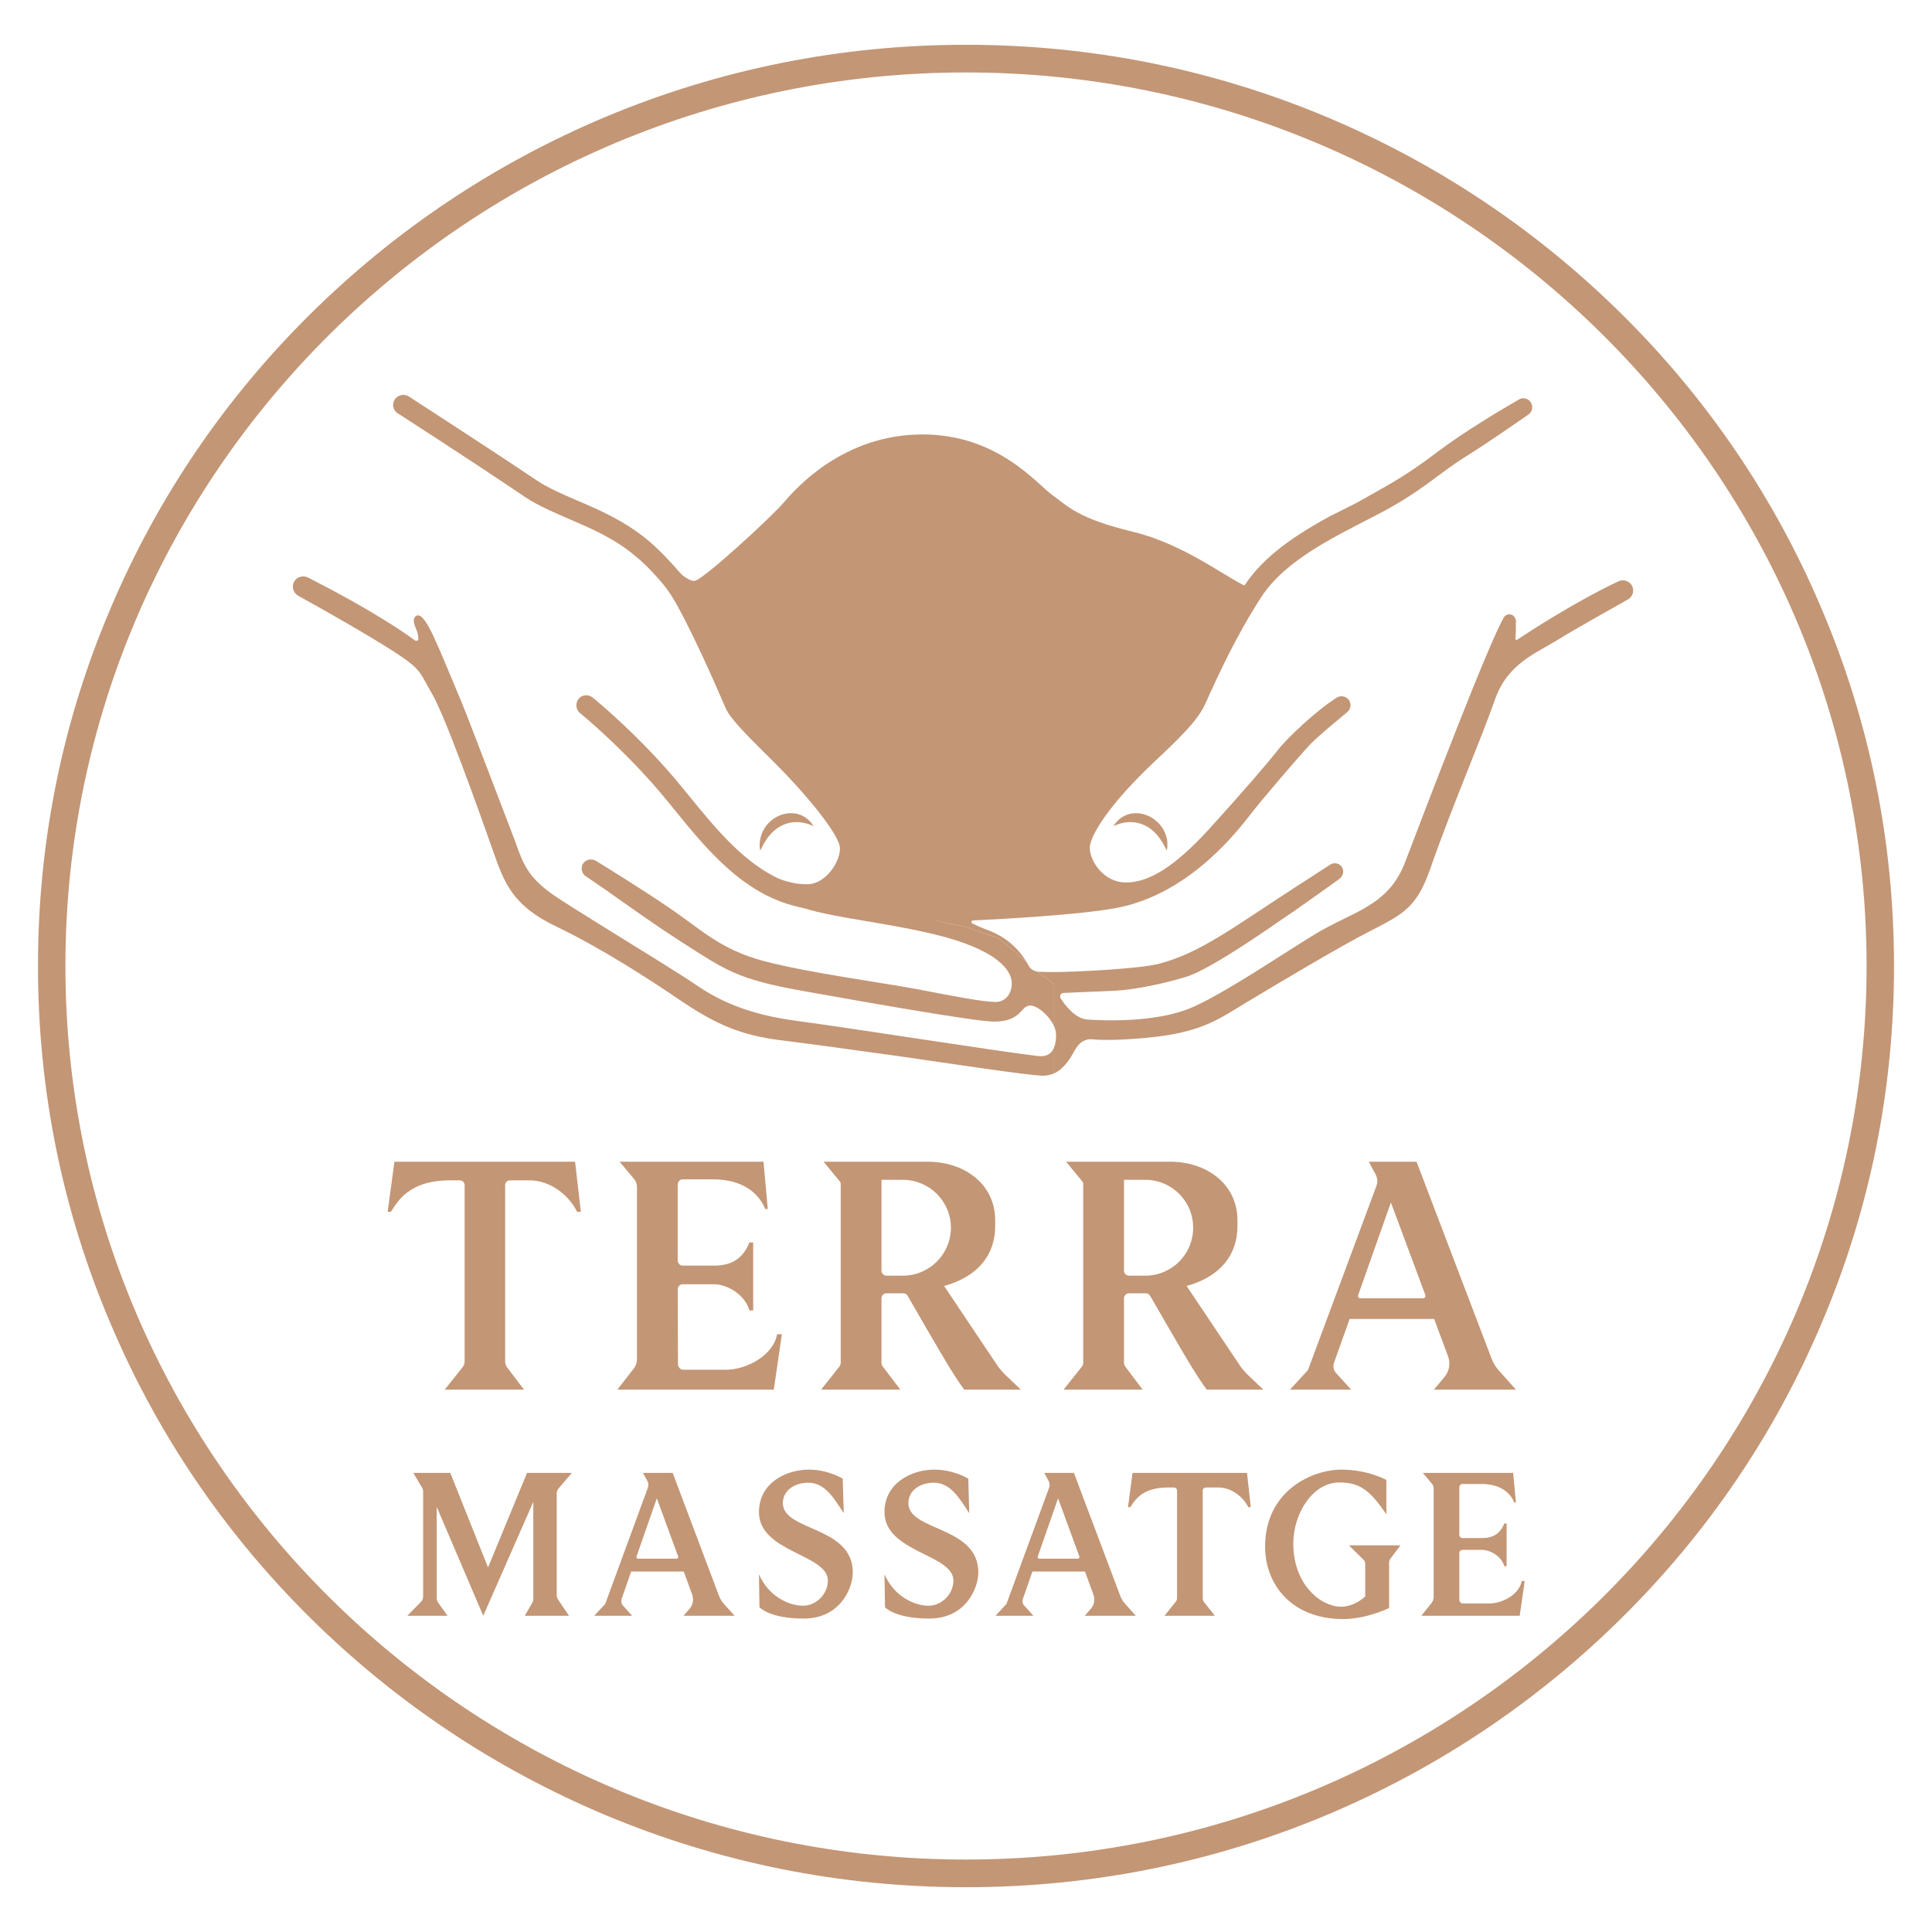
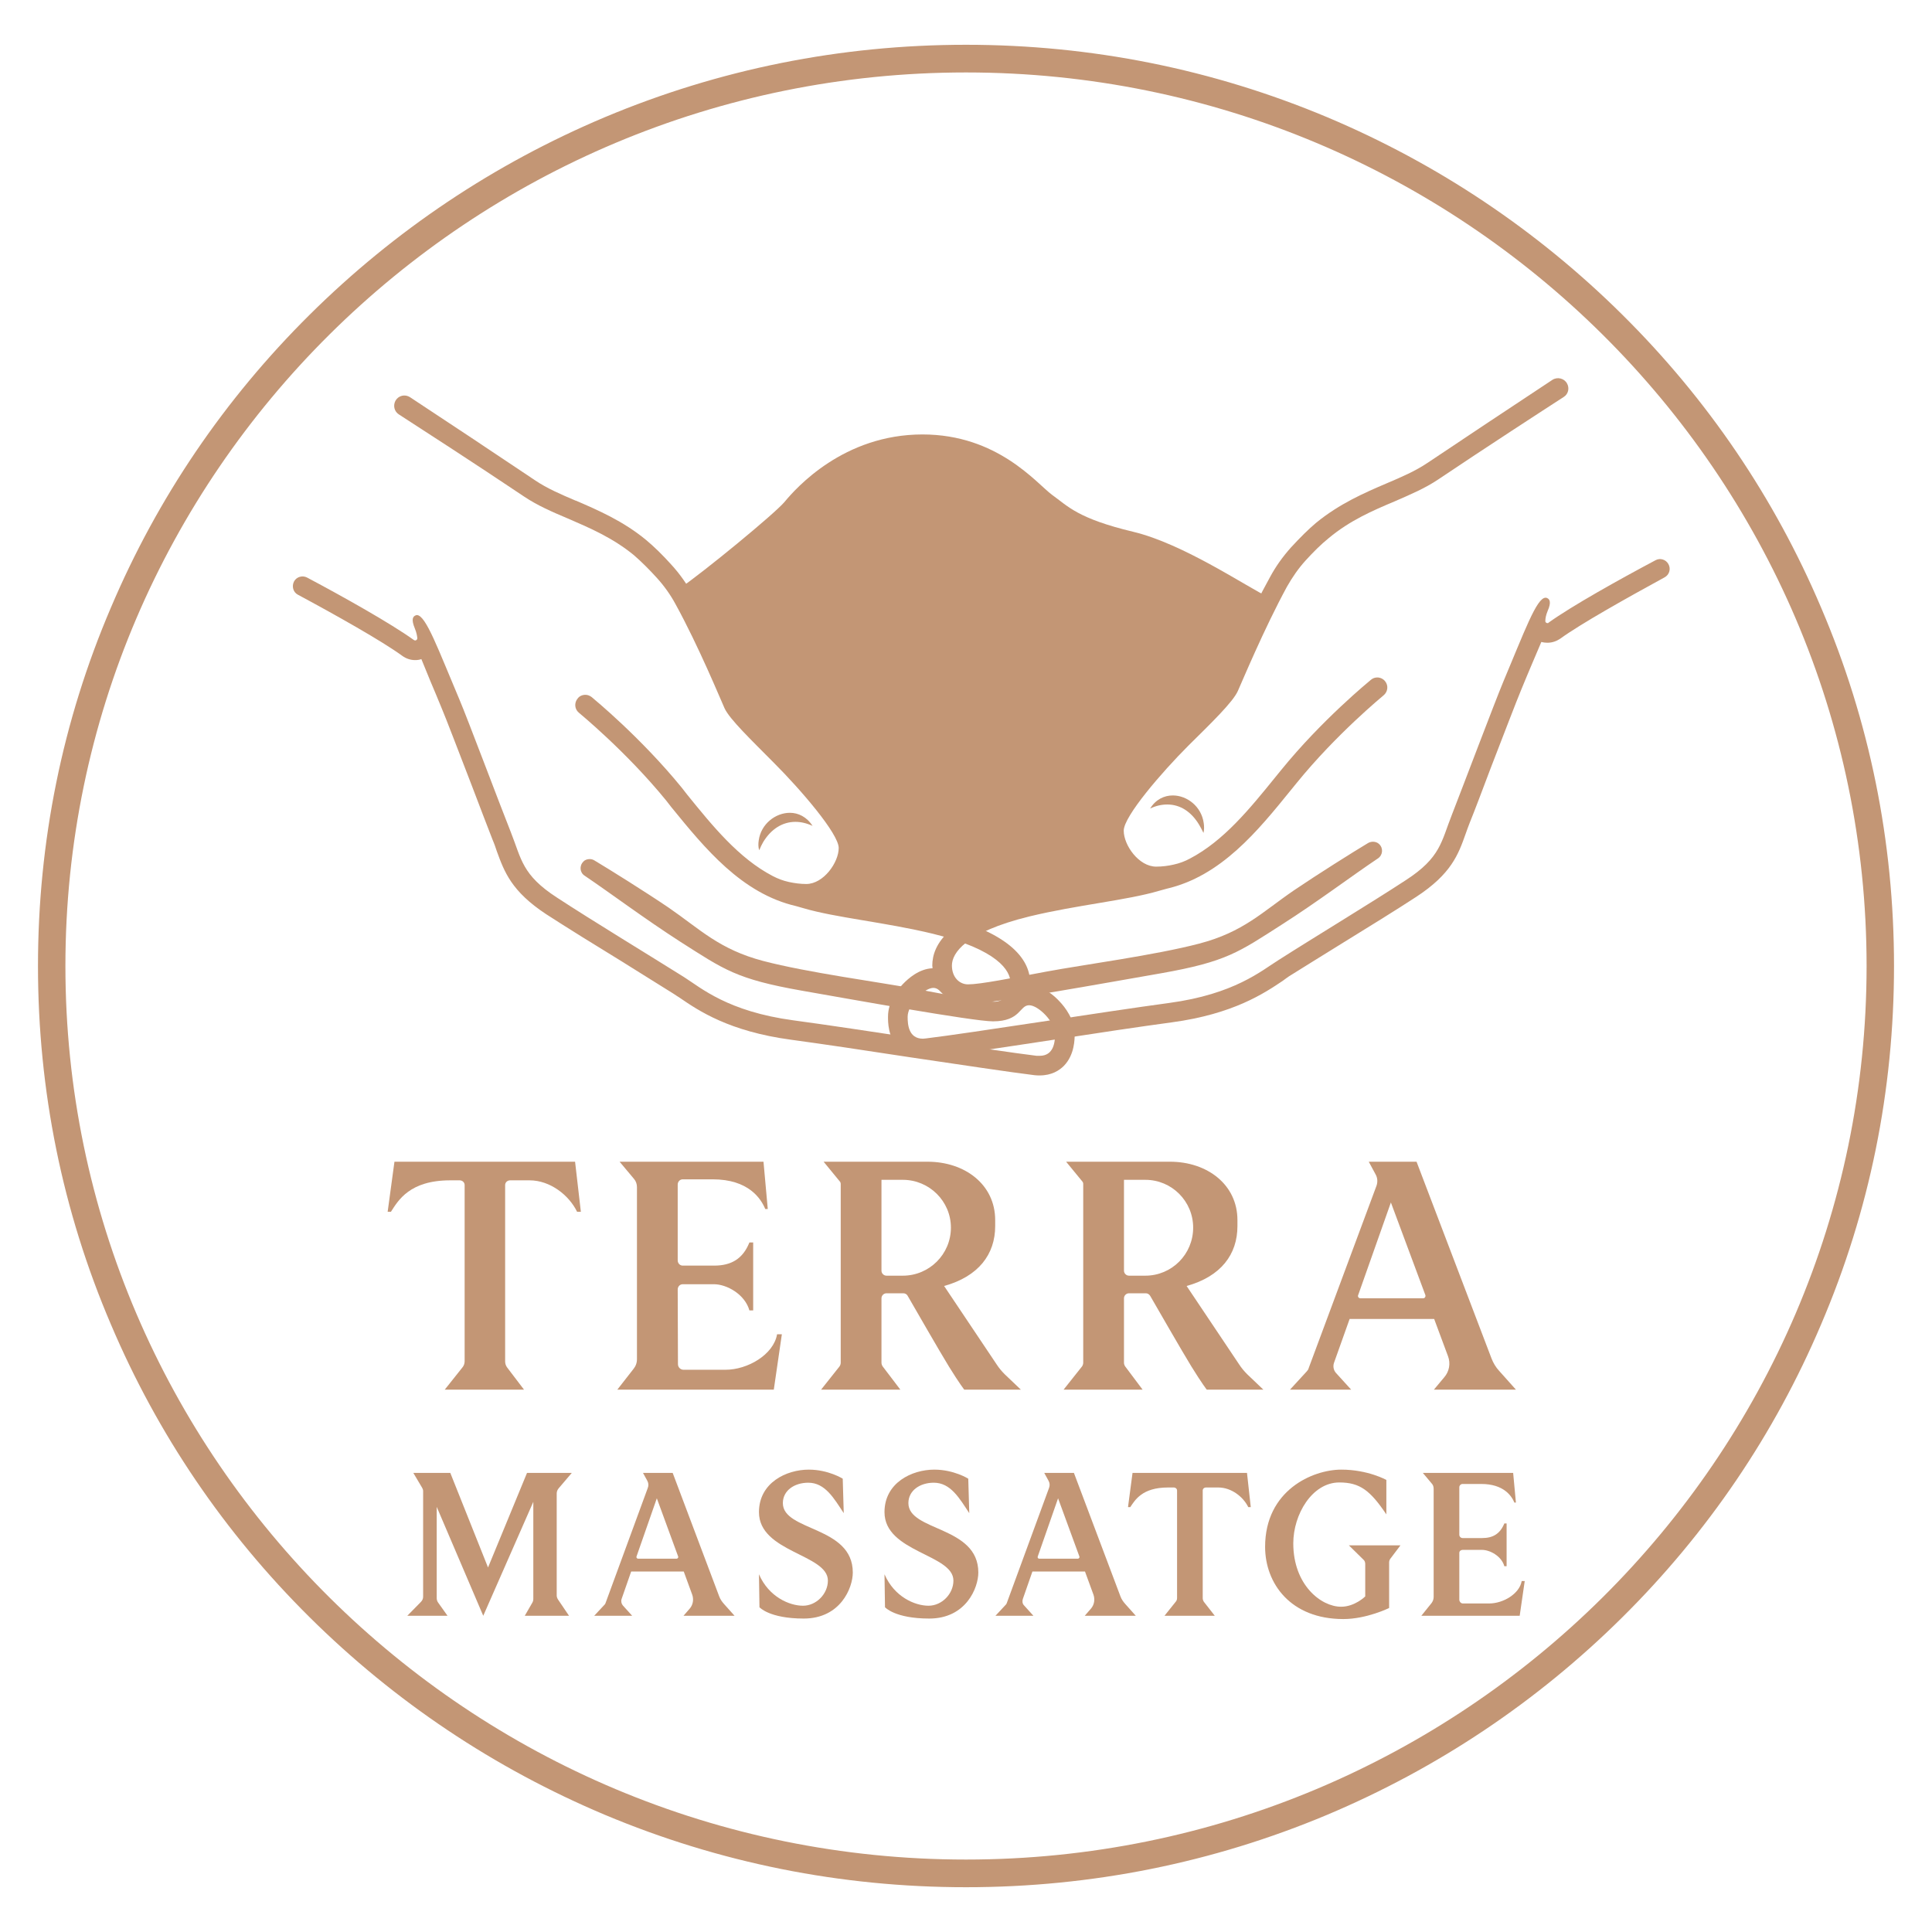
<svg xmlns="http://www.w3.org/2000/svg" viewBox="128 128 768 768" fill="#C39675" role="img" aria-label="Terra Massatge">
-   <defs>
-     <clipPath id="clip-mano-izq" clipPathUnits="userSpaceOnUse">
-       <polygon points="0,0 500,0 500,494 512,496.5 525,501 534,508.5 540,514 547,519 547,1024 0,1024" />
-     </clipPath>
-     <clipPath id="clip-mano-der" clipPathUnits="userSpaceOnUse">
-       <polygon points="500,0 1024,0 1024,1024 547,1024 547,519 540,514 534,508.5 525,501 512,496.5 500,494" />
-     </clipPath>
-     <path id="trazo-manos" d="M776.2 360.1C775 358.7 772.9 358.3 771.3 359.1C753.8 367.4 735.6 379.3 731.1 382.3C730.8 382.5 730.3 382.2 730.4 381.8C730.6 379.9 730.6 377 730.6 375C730.6 373.8 729.8 372.6 728.7 372.3C727.5 372 726.3 372.5 725.7 373.6C719.4 384.7 696.6 444.4 686.6 470.6C679.9 488.3 665.9 490.2 651 499.2C636.1 508.3 616.4 521.8 602.7 528.1C588.3 534.7 566.7 533.7 560.4 533.3C555.5 533 551.5 527.8 549.6 524.8C549.1 523.9 549.7 522.7 550.8 522.7C555.3 522.5 565.5 522.1 571.7 521.8C578.5 521.4 589.8 519.3 599.5 516.3C609.5 513.3 634.7 495.4 638.7 492.7C642.4 490.3 654.7 481.5 660.4 477.4C661.9 476.3 662.4 474.3 661.5 472.8C660.5 471.1 658.4 470.7 656.8 471.7C651.2 475.3 637.4 484.2 624 493.1C606.7 504.6 598.4 508.4 589.2 511C580.8 513.3 552.8 514.4 548.1 514.4C545.6 514.4 542.9 514.4 540.9 514.3C539.2 514.2 537.6 513.3 536.8 511.7C534.9 508.1 530.3 501.4 521.1 497.9C517.7 496.6 515.7 495.7 514.5 495.1C513.9 494.8 514.1 493.9 514.8 493.9C522.8 493.5 555.5 491.9 571.4 489C601.2 483.6 620.6 457.4 625.5 451.2C629.5 446 644.8 428.1 649.2 423.5C652.3 420.4 659.3 414.6 663.4 411.2C664.9 410.1 665.3 408 664.3 406.4C663.2 404.8 661.1 404.3 659.4 405.3C651 410.6 639.5 421.6 636 426.1C632.1 431.1 622.4 442.4 608.7 457.5C594.9 472.6 584.7 478.8 575.6 478.8C566.5 478.8 561.2 470 561.2 465.1C561.2 460.2 569 447.6 587.3 430.4C605.7 413.3 605.8 410.6 609 403.6C612.3 396.5 619.2 381.1 629.2 365.6C639.1 350.2 659.4 341 676.2 332.2C693.1 323.4 700.4 315.8 710.8 309.4C718.4 304.7 729.9 296.7 735.4 292.9C737 291.9 737.6 289.8 736.6 288.1C735.7 286.4 733.4 285.8 731.8 286.8C725.6 290.4 710.4 299.3 699.2 307.8C685.7 318.1 677.7 321.9 670.1 326.3C667.1 328.1 662.6 330.2 657.3 332.9C657.3 332.9 657.3 332.9 657.2 332.9C643.9 340.2 630.4 348.7 622.4 361.2C612.5 376.5 605.5 391.8 602.1 399.2L601.6 400.2C601.3 400.9 601 401.5 600.8 402.1C598.6 407.1 597.2 410.1 581.8 424.5C573.1 432.6 553.1 452.7 553.1 465.1C553.1 470.7 556.3 477.7 562.1 482.2C545.2 484.3 520 485.6 514.4 485.8C510.4 486 507.1 488.8 506.2 492.7C506.2 492.7 506.2 492.8 506.2 492.8C504.7 492.4 503 491.9 501.3 491.5C491.9 489.2 482.2 487.6 473.7 486.2C468.9 485.4 464.3 484.6 460.1 483.7C466 479.3 470 471.9 470 465.3C470 461.8 468.7 456.9 459.3 445.1C454.5 439 448 431.8 441.9 425.7C440.9 424.7 439.9 423.7 438.8 422.7C433.3 417.2 425 408.9 423.8 406.3C423.6 405.8 423.2 404.8 422.6 403.4C419.4 396 411.9 378.6 404.1 364.4C402.5 361.4 400.6 358.6 398.6 355.9C398.5 355.9 398.5 355.9 398.5 355.9C394.4 351.1 389.9 346.4 385.5 342.7C376.2 335 366.2 330.7 357.3 326.9C351.5 324.4 345.9 322 341.4 319C317.4 302.9 290.7 285.8 290.5 285.6C288.6 284.4 286.1 285 284.9 286.8C283.7 288.7 284.3 291.2 286.1 292.3C286.4 292.5 313.1 309.6 336.9 325.7C342.1 329.1 348 331.6 354.2 334.3C363 338.1 372 341.9 380.4 348.9C383.5 351.4 386.6 354.5 389.6 357.9C392.5 361.1 394.9 364.5 397 368.3C406.1 384.9 415 406.3 416.5 409.6C418.4 414.1 427.1 422.4 436.2 431.5C446.7 441.9 461.9 459.6 461.9 465.3C461.9 471 455.9 479.5 449 479.5C446.6 479.5 444.3 479.3 442.1 478.7C439.8 478.2 437.6 477.4 435.6 476.3C422.2 469.3 411.8 456.5 401.6 444L399.4 441.3C383.1 421.2 364.4 405.9 363.6 405.3C361.9 403.9 359.4 404.1 358 405.8C356.6 407.6 356.9 410.1 358.6 411.5C358.8 411.6 377.4 426.9 393.2 446.3L395.4 449C408.6 465.3 423.2 483.3 444.9 488.4C445.9 488.6 446.8 488.9 447.8 489.1C460.6 493 480.4 494.8 499.4 499.4C525.1 505.6 530.2 514.1 530.2 518.8C530.2 523.6 527.2 526.3 523.8 526.3C519 526.3 506.9 524 492.5 521.2C478 518.5 449.4 514.7 431.9 510.1C414.3 505.5 406.8 497.5 394.2 489C384.6 482.4 370.9 473.9 364.9 470.2C363.4 469.3 361.5 469.5 360.3 470.7C358.6 472.3 359 475 360.8 476.3C371.4 483.3 384.6 493.3 399 502.5C416.2 513.5 421 517.3 447.1 521.9C466.1 525.3 515.3 534.1 523.1 534.1C534.3 534.1 533.6 527.7 537.6 527.7C541.1 527.7 547.8 534.2 547.8 539.2C547.8 542.3 547.4 548.6 540.6 547.8C522.4 545.6 469.2 537.1 443.9 533.7C417.9 530.2 407.2 521 400.3 516.6C386.7 507.9 363.7 494 349.8 485C335.9 475.9 335.7 469.6 331.5 459.1C327.4 448.5 314.2 413.6 311.1 406.2C302.3 385.5 297.3 371.4 293.7 372.7C292.6 373.2 291.8 374.4 293.4 378C294.1 379.6 294.3 380.9 294.3 381.8C294.4 382.6 293.6 383 293 382.6C278.7 372.2 258.9 361.9 250.5 357.6C248.6 356.6 246.1 357.2 245 359.1C243.8 361.1 244.5 363.6 246.5 364.8C258.1 371.2 273.9 380.2 284.4 386.9C295.9 394.4 294.5 394.9 299.7 403.7C305 412.6 319.4 453.2 323.9 466C328.4 478.8 331.6 488 349.3 496.4C367 504.9 385.9 517.1 399.4 526.3C413 535.4 423 539.6 438.2 541.5C451.1 543.1 470.6 545.8 486.4 548C502.3 550.3 537.3 555.6 542.5 555.6C547.8 555.6 550.6 552.4 552.6 549.8C554.7 547.2 555.8 542.9 559.2 541.6C562.6 540.2 560.9 542.5 583.2 540.6C605.5 538.6 612.3 533.2 623.1 526.7C637.4 518.1 661.6 503.7 672.5 498.2C685.9 491.3 691.1 488.8 696.5 473.5C704.9 449.3 716.8 421.8 722.3 406C727.3 391.8 738.4 387.8 747.3 382.3C753.9 378.2 768.2 370.2 775.1 366.3C777.4 365 777.9 362 776.2 360.1" />
-   </defs>
  <path id="circulo" d="M512 156.8C314.6 156.8 154 316.2 154 512C154 707.8 314.6 867.2 512 867.2C709.4 867.2 870 707.8 870 512C870 316.2 709.4 156.8 512 156.8M512 878.2C462.2 878.2 413.9 868.5 368.4 849.4C324.5 830.9 285 804.5 251.1 770.9C217.2 737.3 190.6 698.1 172.1 654.5C152.8 609.4 143.1 561.4 143.1 512C143.1 462.6 152.8 414.6 172.1 369.5C190.6 325.9 217.2 286.7 251.1 253.1C285 219.5 324.5 193.1 368.4 174.6C413.9 155.5 462.2 145.8 512 145.8C561.8 145.8 610.1 155.5 655.6 174.6C699.5 193.1 739 219.5 772.9 253.1C806.8 286.7 833.4 325.9 851.9 369.5C871.2 414.6 880.9 462.6 880.9 512C880.9 561.4 871.2 609.4 851.9 654.5C833.4 698.1 806.8 737.3 772.9 770.9C739 804.5 699.5 830.9 655.6 849.4C610.1 868.5 561.8 878.2 512 878.2" />
-   <path id="piedra" d="M625.4 361.9C625.2 362.3 624.9 362.7 624.7 363.1C615.4 377.4 611.2 394.4 601.5 408.5C591 423.8 574.1 433.7 563.3 448.7C555.3 459.9 556.3 474.6 567.6 483.5C550.5 485.7 533.2 487 515.9 488.3C513.6 488.4 511 488.8 509.7 490.8C509 491.9 508.9 493.6 507.7 494.4C506.8 495 505.6 494.7 504.5 494.5C495.9 492.5 487.3 490.8 478.6 489.4C474.4 488.7 469.9 488.4 465.8 487.4C462.2 486.5 458.7 485.2 455 484.5C462.6 478.9 468.5 470.1 465.2 460.5C463.3 455.1 459.4 450.6 455.9 446.1C452 441.2 448.3 436 443.6 431.7C440.7 429 437.5 426.7 434.5 424C417.6 408.8 412 385.3 400.7 366.2C399.4 364 396 360.6 395.4 358.2C395.3 357.8 395.9 354 396.3 354C397.5 355.4 401.3 358.5 403.1 358.8C403.4 358.9 403.8 358.9 404.1 358.9C407.1 358.9 434.9 333.3 439.7 327.6C444.5 322 463.3 300.7 494.7 300.7C524.5 300.7 539.9 320.1 546.2 324.7C552.5 329.2 556.3 334.1 578.4 339.4C600.5 344.8 617.8 359.6 625.4 361.9" />
+   <path id="piedra" d="M632.6 365.6C623.7 380.6 619.1 398.5 601.7 415.7C581.6 435.5 569.6 444.9 569.7 457.8C569.8 464.3 576.4 471.5 581.1 476.6C581.9 477.5 581.5 479 580.3 479.4C563.8 484.7 529.7 493.5 509.2 496.1C493.9 497.9 469.3 489.2 457.3 485.1C456.1 484.7 455.7 483.3 456.6 482.4C472.4 464.7 455.5 443.8 442.9 432.7C428.8 420.3 426.7 419.4 414.8 396.5C406.1 379.8 399.8 366.7 398.3 361.8C407.7 355.4 435.7 332.4 439.8 327.6C444.5 321.9 463.4 300.7 494.7 300.7C524.6 300.7 540 320.1 546.2 324.7C552.5 329.2 556.3 334.1 578.5 339.4C598.5 344.2 623.1 361 632.6 365.6" />
  <g id="manos">
-     <g id="mano-izq" clip-path="url(#clip-mano-izq)">
-       <use href="#trazo-manos" />
-       <path d="M451.4 456.4C445.4 446.8 431.5 451.7 430.1 462.3C429.9 463.6 429.9 464.9 430.2 466.1C430.8 465 431.3 463.9 431.9 462.9C436.2 455.6 443.5 452.7 451.4 456.4" />
-     </g>
-     <g id="mano-der" clip-path="url(#clip-mano-der)">
-       <use href="#trazo-manos" />
-       <path d="M570.6 456.4C578.5 452.7 585.8 455.6 590.1 462.9C590.7 463.9 591.2 465 591.8 466.1C592.1 464.9 592.1 463.6 592 462.3C590.5 451.7 576.6 446.8 570.6 456.4" />
-     </g>
+     <path id="mano-izq" d="M555.2 539C555.1 533.2 551.4 528.4 549.2 526.1C547.1 523.8 542.7 519.9 537.5 519.8C537.5 519.4 537.5 519 537.5 518.7C537.5 510.4 531.1 499 500.8 491.6C491.4 489.4 481.7 487.7 473.2 486.3C468.2 485.5 463.3 484.6 458.9 483.8C465.1 479.4 469.2 471.8 469.2 465.1C469.2 461.7 467.9 456.9 458.6 445.2C453.8 439.1 447.3 431.8 441.3 425.8C440.2 424.8 439.2 423.7 438.2 422.7C432.6 417.2 424.3 408.9 423.1 406.3C422.9 405.8 422.4 404.8 421.9 403.4C418.7 396 411.2 378.6 403.4 364.4C401 360.1 398.2 356.1 394.9 352.5C391.4 348.6 388 345.3 384.9 342.7C375.7 335.1 365.7 330.8 356.9 327L356.8 327C350.9 324.5 345.4 322.1 340.8 319C326.2 309.2 304.7 294.9 291 285.9C289 284.6 286.4 285.2 285.2 287.3L285.2 287.3C284.2 289.2 284.7 291.5 286.5 292.7C294.7 298 317 312.4 336.5 325.5C341.6 328.9 347.5 331.5 353.7 334.1C362.5 337.9 371.6 341.8 380 348.7C383 351.3 386.1 354.4 389.1 357.7C392 360.9 394.5 364.4 396.5 368.1C405.7 384.8 414.5 406.2 416 409.5C418 413.9 426.7 422.2 435.7 431.3C446.2 441.8 461.4 459.4 461.4 465.1C461.4 470.8 455.4 479.4 448.5 479.4C446.2 479.4 443.9 479.1 441.6 478.6C439.3 478.1 437.2 477.3 435.1 476.2C421.7 469.2 411.3 456.4 401.1 443.8L399 441.1C382.6 421 364 405.8 363.2 405.1C362.4 404.5 361.6 404.2 360.7 404.2C359.5 404.2 358.3 404.7 357.6 405.7C356.2 407.4 356.4 409.9 358.1 411.3C358.3 411.5 376.9 426.7 392.8 446.2L394.9 448.9C408.2 465.2 422.8 483.2 444.5 488.2C445.4 488.5 446.4 488.7 447.3 489C460.1 492.8 479.9 494.6 498.9 499.2C524.7 505.5 529.7 513.9 529.7 518.7C529.7 523.4 526.7 526.2 523.3 526.2C518.6 526.2 506.5 523.8 492 521.1C477.5 518.4 448.9 514.6 431.4 510C413.9 505.4 406.3 497.4 393.8 488.8C384.2 482.3 370.4 473.7 364.4 470.1C363.8 469.7 363.1 469.5 362.4 469.5C361.5 469.5 360.5 469.8 359.9 470.5C358.2 472.2 358.5 474.9 360.4 476.1C370.9 483.2 384.2 493.2 398.5 502.4C415.8 513.4 420.6 517.2 446.7 521.8C465.6 525.1 514.8 534 522.7 534C533.8 534 533.2 527.6 537.1 527.6C540.7 527.6 547.3 534.1 547.4 539C547.4 542 547 547.7 541.3 547.7C540.9 547.7 540.5 547.7 540.1 547.7C521.9 545.5 468.8 537 443.4 533.6C417.4 530.1 406.8 520.8 399.9 516.4C386.2 507.8 363.3 493.9 349.4 484.8C335.5 475.8 335.3 469.5 331.1 458.9C326.9 448.4 313.8 413.5 310.6 406C302.2 386.2 297.3 372.5 293.7 372.5C293.6 372.5 293.4 372.5 293.3 372.6C292.1 373 291.4 374.2 292.9 377.8C293.6 379.5 293.8 380.8 293.9 381.7C293.9 382.2 293.5 382.6 293 382.6C292.9 382.6 292.7 382.5 292.5 382.4C283.3 375.8 264.6 365.3 250.1 357.6C248.2 356.6 245.9 357.3 244.9 359.1C243.9 361 244.5 363.4 246.4 364.4C261.5 372.5 279.8 382.8 287.9 388.7C289.4 389.8 291.2 390.4 293 390.4C293.9 390.4 294.7 390.3 295.5 390C296.7 392.9 297.9 395.9 299.1 398.8C300.4 401.9 301.9 405.4 303.4 409.1C305.2 413.3 310.6 427.5 315.4 439.9C318.8 448.9 322.1 457.4 323.8 461.8C324.5 463.4 325 464.9 325.5 466.4C328.5 474.6 331.3 482.3 345.1 491.4C353.3 496.7 364.4 503.6 375.2 510.2C382.8 515 390 519.4 395.7 523C396.5 523.5 397.3 524.1 398.3 524.7C405.6 529.7 417.8 538 442.4 541.3C454.2 542.9 472.4 545.6 489.9 548.3C510.2 551.3 529.4 554.2 539.2 555.4C539.9 555.5 540.6 555.5 541.3 555.5C546.1 555.5 549.1 553.5 550.9 551.7C555.2 547.3 555.2 541 555.2 539M429.6 462.1C429.4 463.4 429.4 464.8 429.8 466C430.3 464.8 430.8 463.7 431.4 462.7C434.5 457.6 439 454.7 444.2 454.7C446.3 454.7 448.6 455.2 451 456.3C448.7 452.7 445.3 451.1 442 451.1C436.3 451.1 430.5 455.5 429.6 462.1M429.8 466C430.3 464.8 430.8 463.7 431.4 462.7C434.5 457.6 439 454.7 444.2 454.7C446.3 454.7 448.6 455.2 451 456.3C448.7 452.7 445.3 451.1 442 451.1C436.3 451.1 430.5 455.5 429.6 462.1C429.4 463.4 429.4 464.8 429.8 466M429.8 466C430.3 464.8 430.8 463.7 431.4 462.7C434.5 457.6 439 454.7 444.2 454.7C446.3 454.7 448.6 455.2 451 456.3C448.7 452.7 445.3 451.1 442 451.1C436.3 451.1 430.5 455.5 429.6 462.1C429.4 463.4 429.4 464.8 429.8 466M429.8 466C430.3 464.8 430.8 463.7 431.4 462.7C434.5 457.6 439 454.7 444.2 454.7C446.3 454.7 448.6 455.2 451 456.3C448.7 452.7 445.3 451.1 442 451.1C436.3 451.1 430.5 455.5 429.6 462.1C429.4 463.4 429.4 464.8 429.8 466M429.8 466C430.3 464.8 430.8 463.7 431.4 462.7C434.5 457.6 439 454.7 444.2 454.7C446.3 454.7 448.6 455.2 451 456.3C448.7 452.7 445.3 451.1 442 451.1C436.3 451.1 430.5 455.5 429.6 462.1C429.4 463.4 429.4 464.8 429.8 466" />
+     <path id="mano-der" d="M485.3 544.8C487 546.6 490.1 548.7 494.9 548.7C495.5 548.7 496.3 548.6 497 548.5C506.7 547.4 525.9 544.5 546.3 541.4C563.8 538.7 581.9 536 593.8 534.4C618.3 531.1 630.6 522.8 637.9 517.9C638.8 517.2 639.7 516.6 640.4 516.1C646.1 512.5 653.3 508.1 661 503.3C671.7 496.7 682.9 489.8 691 484.5C704.9 475.4 707.7 467.7 710.6 459.5C711.1 458 711.7 456.5 712.3 454.9C714.1 450.5 717.3 442 720.7 433C725.5 420.6 730.9 406.5 732.7 402.2C734.2 398.5 735.7 395 737 391.9C738.2 389 739.5 386 740.7 383.2C741.5 383.4 742.3 383.5 743.1 383.5C745 383.5 746.7 382.9 748.2 381.9C756.3 376 774.7 365.7 789.7 357.5C791.6 356.5 792.3 354.1 791.2 352.2C790.2 350.4 787.9 349.7 786.1 350.7C771.6 358.4 752.8 368.9 743.6 375.5C743.5 375.7 743.3 375.7 743.1 375.7C742.7 375.7 742.2 375.3 742.3 374.8C742.3 373.9 742.5 372.6 743.2 370.9C744.8 367.3 744 366.1 742.9 365.7C742.7 365.6 742.6 365.6 742.4 365.6C738.8 365.6 733.9 379.3 725.5 399.2C722.4 406.6 709.2 441.5 705.1 452C700.9 462.6 700.7 468.9 686.8 477.9C672.9 487 649.9 500.9 636.3 509.6C629.4 513.9 618.7 523.2 592.7 526.7C567.4 530.1 514.2 538.6 496 540.8C495.6 540.8 495.2 540.9 494.9 540.9C489.1 540.9 488.8 535.1 488.8 532.2C488.8 527.2 495.5 520.7 499 520.7C503 520.7 502.3 527.1 513.5 527.1C521.3 527.1 570.5 518.2 589.5 514.9C615.6 510.3 620.4 506.5 637.6 495.5C652 486.3 665.2 476.3 675.8 469.2C677.6 468 678 465.3 676.3 463.6C675.6 462.9 674.7 462.6 673.8 462.6C673.1 462.6 672.3 462.8 671.7 463.2C665.7 466.8 652 475.4 642.4 481.9C629.8 490.5 622.3 498.5 604.7 503.1C587.2 507.7 558.6 511.5 544.1 514.2C529.7 516.9 517.6 519.3 512.8 519.3C509.4 519.3 506.4 516.5 506.4 511.8C506.4 507 511.5 498.6 537.2 492.3C556.2 487.7 576 485.9 588.8 482.1C589.8 481.8 590.7 481.6 591.7 481.3C613.4 476.3 628 458.3 641.2 442L643.4 439.3C659.2 419.8 677.8 404.6 678 404.4C679.7 403 680 400.5 678.6 398.8C677.8 397.8 676.6 397.3 675.5 397.3C674.6 397.3 673.7 397.6 673 398.2C672.2 398.9 653.5 414.1 637.2 434.2L635 436.9C624.8 449.5 614.4 462.3 601 469.3C599 470.4 596.8 471.2 594.5 471.7C592.3 472.2 590 472.5 587.6 472.5C580.7 472.5 574.7 464 574.7 458.2C574.7 452.5 589.9 434.9 600.4 424.4C609.5 415.4 618.2 407 620.1 402.6C621.6 399.3 630.5 377.9 639.6 361.2C641.7 357.5 644.1 354 647 350.8C650 347.5 653.1 344.4 656.2 341.9C664.6 334.9 673.6 331 682.4 327.3C688.6 324.6 694.5 322.1 699.7 318.6C719.2 305.5 741.4 291.1 749.6 285.8C751.4 284.7 752 282.3 750.9 280.4L750.9 280.4C749.8 278.4 747.1 277.7 745.1 279C731.5 288 709.9 302.3 695.3 312.1C690.7 315.2 685.2 317.6 679.3 320.1L679.3 320.1C670.4 323.9 660.5 328.2 651.2 335.8C648.1 338.4 644.8 341.7 641.2 345.6C637.9 349.3 635.1 353.2 632.8 357.5C624.9 371.7 617.5 389.1 614.3 396.5C613.7 397.9 613.3 398.9 613 399.4C611.9 402 603.5 410.3 598 415.8C596.9 416.9 595.9 417.9 594.9 418.9C588.9 424.9 582.4 432.2 577.5 438.3C568.2 450 566.9 454.8 566.9 458.2C566.9 464.9 571.1 472.6 577.3 476.9C572.8 477.7 568 478.6 562.9 479.4C554.4 480.8 544.8 482.5 535.4 484.8C505 492.1 498.6 503.5 498.6 511.8C498.6 512.1 498.7 512.5 498.7 512.9C493.4 513.1 489.1 516.9 486.9 519.2C484.7 521.5 481 526.3 481 532.1C481 534.1 480.9 540.4 485.3 544.8M594.2 444.2C590.8 444.2 587.4 445.8 585.2 449.4C587.5 448.3 589.8 447.8 592 447.8C597.2 447.8 601.6 450.7 604.7 455.9C605.3 456.9 605.8 457.9 606.4 459.1C606.7 457.9 606.7 456.5 606.5 455.2C605.6 448.6 599.9 444.2 594.2 444.2M606.5 455.2C605.6 448.6 599.9 444.2 594.2 444.2C590.8 444.2 587.4 445.8 585.2 449.4C587.5 448.3 589.8 447.8 592 447.8C597.2 447.8 601.6 450.7 604.7 455.9C605.3 456.9 605.8 457.9 606.4 459.1C606.7 457.9 606.7 456.5 606.5 455.2M606.5 455.2C605.6 448.6 599.9 444.2 594.2 444.2C590.8 444.2 587.4 445.8 585.2 449.4C587.5 448.3 589.8 447.8 592 447.8C597.2 447.8 601.6 450.7 604.7 455.9C605.3 456.9 605.8 457.9 606.4 459.1C606.7 457.9 606.7 456.5 606.5 455.2M606.5 455.2C605.6 448.6 599.9 444.2 594.2 444.2C590.8 444.2 587.4 445.8 585.2 449.4C587.5 448.3 589.8 447.8 592 447.8C597.2 447.8 601.6 450.7 604.7 455.9C605.3 456.9 605.8 457.9 606.4 459.1C606.7 457.9 606.7 456.5 606.5 455.2M606.5 455.2C605.6 448.6 599.9 444.2 594.2 444.2C590.8 444.2 587.4 445.8 585.2 449.4C587.5 448.3 589.8 447.8 592 447.8C597.2 447.8 601.6 450.7 604.7 455.9C605.3 456.9 605.8 457.9 606.4 459.1C606.7 457.9 606.7 456.5 606.5 455.2" />
  </g>
  <g id="texto">
    <g id="texto-terra">
      <path d="M356.6 589.8L284.8 589.8L282.1 609.7L283.4 609.7C286.3 605.2 290.8 597.2 307 597.2L310.7 597.2C311.8 597.2 312.7 598 312.7 599.1L312.7 669.1C312.7 670 312.4 670.9 311.8 671.6L304.8 680.4L336.3 680.4L329.6 671.6C329.1 670.9 328.8 670.1 328.8 669.2L328.8 599.1C328.8 598 329.7 597.2 330.8 597.2L338.5 597.2C346.7 597.2 354.2 603.1 357.4 609.7L358.9 609.7ZM356.6 589.8" />
      <path d="M436.9 658.4C435.5 666.5 425.2 672.5 416.4 672.5L399.7 672.5C398.5 672.5 397.5 671.5 397.5 670.3L397.4 640.6C397.4 639.4 398.3 638.5 399.4 638.5L411.8 638.5C416.9 638.5 424.1 642.5 425.9 648.9L427.4 648.9L427.4 621.9L425.9 621.9C423.3 628.4 418.7 631.1 411.9 631.1L399.4 631.1C398.3 631.1 397.4 630.2 397.4 629L397.4 598.9C397.4 597.7 398.3 596.8 399.4 596.8L411.3 596.8C425.6 596.8 430.5 604.5 432.2 608.6L433.2 608.6L431.5 589.8L374.3 589.8L380 596.6C380.8 597.5 381.2 598.7 381.2 599.9L381.2 668.3C381.2 669.8 380.7 671.1 379.8 672.2L373.4 680.4L435.6 680.4L438.8 658.4ZM436.9 658.4" />
      <path d="M486.9 635.1L480.4 635.1C479.3 635.1 478.4 634.2 478.4 633.1L478.4 597L486.9 597C497.4 597 506 605.5 506 616C506 626.6 497.4 635.1 486.9 635.1M527.4 674.3C526.2 673.1 525.1 671.8 524.2 670.4L503.3 639.2C517 635.4 523.6 626.6 523.6 615.4L523.6 613C523.6 598.9 511.6 589.8 496.7 589.8L455.4 589.8L461.8 597.6C462.1 597.9 462.2 598.3 462.2 598.7L462.2 669.7C462.2 670.2 462 670.8 461.7 671.2L454.4 680.4L485.9 680.4L478.9 671.2C478.6 670.8 478.4 670.2 478.4 669.7L478.4 644.1C478.4 643 479.3 642.1 480.4 642.1L487.1 642.1C487.8 642.1 488.5 642.5 488.8 643.1C491.3 647.4 501.5 665.2 505.2 671.2C509.4 678 511.3 680.4 511.3 680.4L533.8 680.4ZM527.4 674.3" />
      <path d="M583.3 635.1L576.8 635.1C575.7 635.1 574.8 634.2 574.8 633.1L574.8 597L583.3 597C593.8 597 602.3 605.5 602.3 616C602.3 626.6 593.8 635.1 583.3 635.1M623.8 674.3C622.6 673.1 621.5 671.8 620.6 670.4L599.7 639.2C613.4 635.4 619.9 626.6 619.9 615.4L619.9 613C619.9 598.9 607.9 589.8 593.1 589.8L551.8 589.8L558.2 597.6C558.5 597.9 558.6 598.3 558.6 598.7L558.6 669.7C558.6 670.2 558.4 670.8 558.1 671.2L550.8 680.4L582.2 680.4L575.3 671.2C575 670.8 574.8 670.2 574.8 669.7L574.8 644.1C574.8 643 575.7 642.1 576.8 642.1L583.5 642.1C584.2 642.1 584.8 642.5 585.2 643.1C587.7 647.4 597.9 665.2 601.6 671.2C605.8 678 607.7 680.4 607.7 680.4L630.2 680.4ZM623.8 674.3" />
      <path d="M667.9 642.8L680.9 606L694.6 642.8C694.8 643.4 694.4 644.1 693.7 644.1L668.8 644.1C668.1 644.1 667.6 643.4 667.9 642.8M698 680.4L730.6 680.4L723.9 672.9C722.6 671.5 721.6 669.8 720.9 668L691.1 589.8L672.1 589.8L674.8 594.8C675.6 596.2 675.7 597.8 675.2 599.3L648.2 671.9C648.1 672.4 647.8 672.7 647.5 673.1L640.8 680.4L665.1 680.4L659.1 673.8C658.1 672.7 657.8 671.1 658.3 669.7L664.5 652.3L698.1 652.3L703.6 667.1C704.7 670 704.1 673.2 702.1 675.5ZM698 680.4" />
    </g>
    <g id="texto-massatge">
      <path d="M289.9 770.3L295.3 764.8C295.9 764.2 296.2 763.5 296.2 762.7L296.2 720.7C296.2 720.2 296 719.8 295.8 719.4L292.3 713.5L307 713.5L322 751.1L337.5 713.5L355.3 713.5L350.1 719.6C349.6 720.2 349.3 720.9 349.3 721.7L349.3 762.2C349.3 762.8 349.5 763.3 349.8 763.8L354.2 770.3L336.6 770.3L339.6 765.1C339.9 764.6 340 764.1 340 763.6L340 725L320.1 770.3L301.6 727L301.6 763.3C301.6 763.9 301.8 764.6 302.2 765.1L305.9 770.3ZM289.9 770.3" />
      <path d="M381 746.8L389.1 723.6L397.6 746.8C397.7 747.1 397.4 747.6 397 747.6L381.6 747.6C381.2 747.6 380.9 747.1 381 746.8M399.7 770.3L420 770.3L415.8 765.6C415 764.7 414.3 763.7 413.9 762.6L395.4 713.5L383.6 713.5L385.3 716.6C385.8 717.5 385.9 718.5 385.5 719.5L368.8 765C368.7 765.3 368.6 765.6 368.4 765.8L364.2 770.3L379.3 770.3L375.6 766.2C375 765.5 374.8 764.5 375.1 763.6L378.9 752.7L399.8 752.7L403.2 762C403.8 763.8 403.5 765.8 402.3 767.3ZM399.7 770.3" />
      <path d="M463.4 729.5L463 715.8C463 715.8 457.3 712.2 449.5 712.2C440.6 712.2 429.7 717.4 429.7 729.1C429.7 745.1 457.1 745.8 457.1 756.3C457.1 761.6 452.5 766.3 447.2 766.3C441.8 766.3 433.6 762.8 429.7 753.8L429.9 766.9C429.9 766.9 433.8 771.4 447.5 771.4C462.1 771.4 467 759.2 467 753.1C467 734.5 439.2 736.8 439.2 725.5C439.2 720.5 443.8 717.4 449.3 717.4C456 717.4 459.5 723.6 463.4 729.5" />
      <path d="M513.3 729.5L512.9 715.8C512.9 715.8 507.2 712.2 499.4 712.2C490.5 712.2 479.6 717.4 479.6 729.1C479.6 745.1 507 745.8 507 756.3C507 761.6 502.4 766.3 497.1 766.3C491.7 766.3 483.5 762.8 479.6 753.8L479.8 766.9C479.8 766.9 483.7 771.4 497.4 771.4C512 771.4 516.9 759.2 516.9 753.1C516.9 734.5 489.1 736.8 489.1 725.5C489.1 720.5 493.7 717.4 499.2 717.4C505.9 717.4 509.4 723.6 513.3 729.5" />
      <path d="M540.5 746.8L548.6 723.6L557.1 746.8C557.2 747.1 556.9 747.6 556.5 747.6L541.1 747.6C540.6 747.6 540.4 747.1 540.5 746.8M559.2 770.3L579.5 770.3L575.3 765.6C574.5 764.7 573.8 763.7 573.4 762.6L554.9 713.5L543.1 713.5L544.8 716.6C545.3 717.5 545.4 718.5 545 719.5L528.3 765C528.2 765.3 528.1 765.6 527.9 765.8L523.7 770.3L538.8 770.3L535.1 766.2C534.4 765.5 534.3 764.5 534.6 763.6L538.4 752.7L559.3 752.7L562.7 762C563.3 763.8 563 765.8 561.8 767.3ZM559.2 770.3" />
      <path d="M623.7 713.5L578.2 713.5L576.4 727.1L577.3 727.1C579.2 724.3 582 719.3 592.3 719.3L594.6 719.3C595.3 719.3 595.9 719.8 595.9 720.5L595.9 763.3C595.9 763.8 595.7 764.4 595.3 764.8L590.9 770.3L610.9 770.3L606.6 764.8C606.3 764.4 606.1 763.8 606.1 763.3L606.1 720.5C606.1 719.8 606.7 719.3 607.3 719.3L612.3 719.3C617.5 719.3 622.2 723 624.2 727.1L625.2 727.1ZM623.7 713.5" />
      <path d="M679.1 730L679.1 716.3C679.1 716.3 671.8 712.2 661.2 712.2C649.8 712.2 630.9 720.4 630.9 742.9C630.9 757.4 641 771.6 662 771.6C671.3 771.6 680.2 767.2 680.2 767.2L680.2 749.1C680.2 748.5 680.4 748 680.7 747.6L684.7 742.3L664.2 742.3L670 748C670.5 748.4 670.7 749.1 670.7 749.7L670.7 762.6C670.7 762.6 666.6 766.7 661.1 766.7C653.1 766.7 642.1 758 642.1 741.5C642.1 730 649.6 717.3 660.4 717.3C668.6 717.3 672.7 720.5 679.1 730" />
      <path d="M732.9 756.5C732 761.6 725.5 765.4 720 765.4L709.5 765.4C708.8 765.4 708.2 764.8 708.1 764L708.1 745.3C708.1 744.6 708.7 744.1 709.4 744.1L717.1 744.1C720.3 744.1 724.9 746.6 726 750.6L726.9 750.6L726.9 733.6L726 733.6C724.3 737.7 721.5 739.4 717.2 739.4L709.4 739.4C708.7 739.4 708.1 738.8 708.1 738.1L708.1 719.2C708.1 718.5 708.7 717.9 709.4 717.9L716.8 717.9C725.8 717.9 728.9 722.7 730 725.3L730.6 725.3L729.5 713.5L693.6 713.5L697.2 717.8C697.7 718.3 697.9 719.1 697.9 719.9L697.9 762.8C697.9 763.7 697.6 764.5 697.1 765.2L693 770.3L732.1 770.3L734.1 756.5ZM732.9 756.5" />
    </g>
  </g>
</svg>
